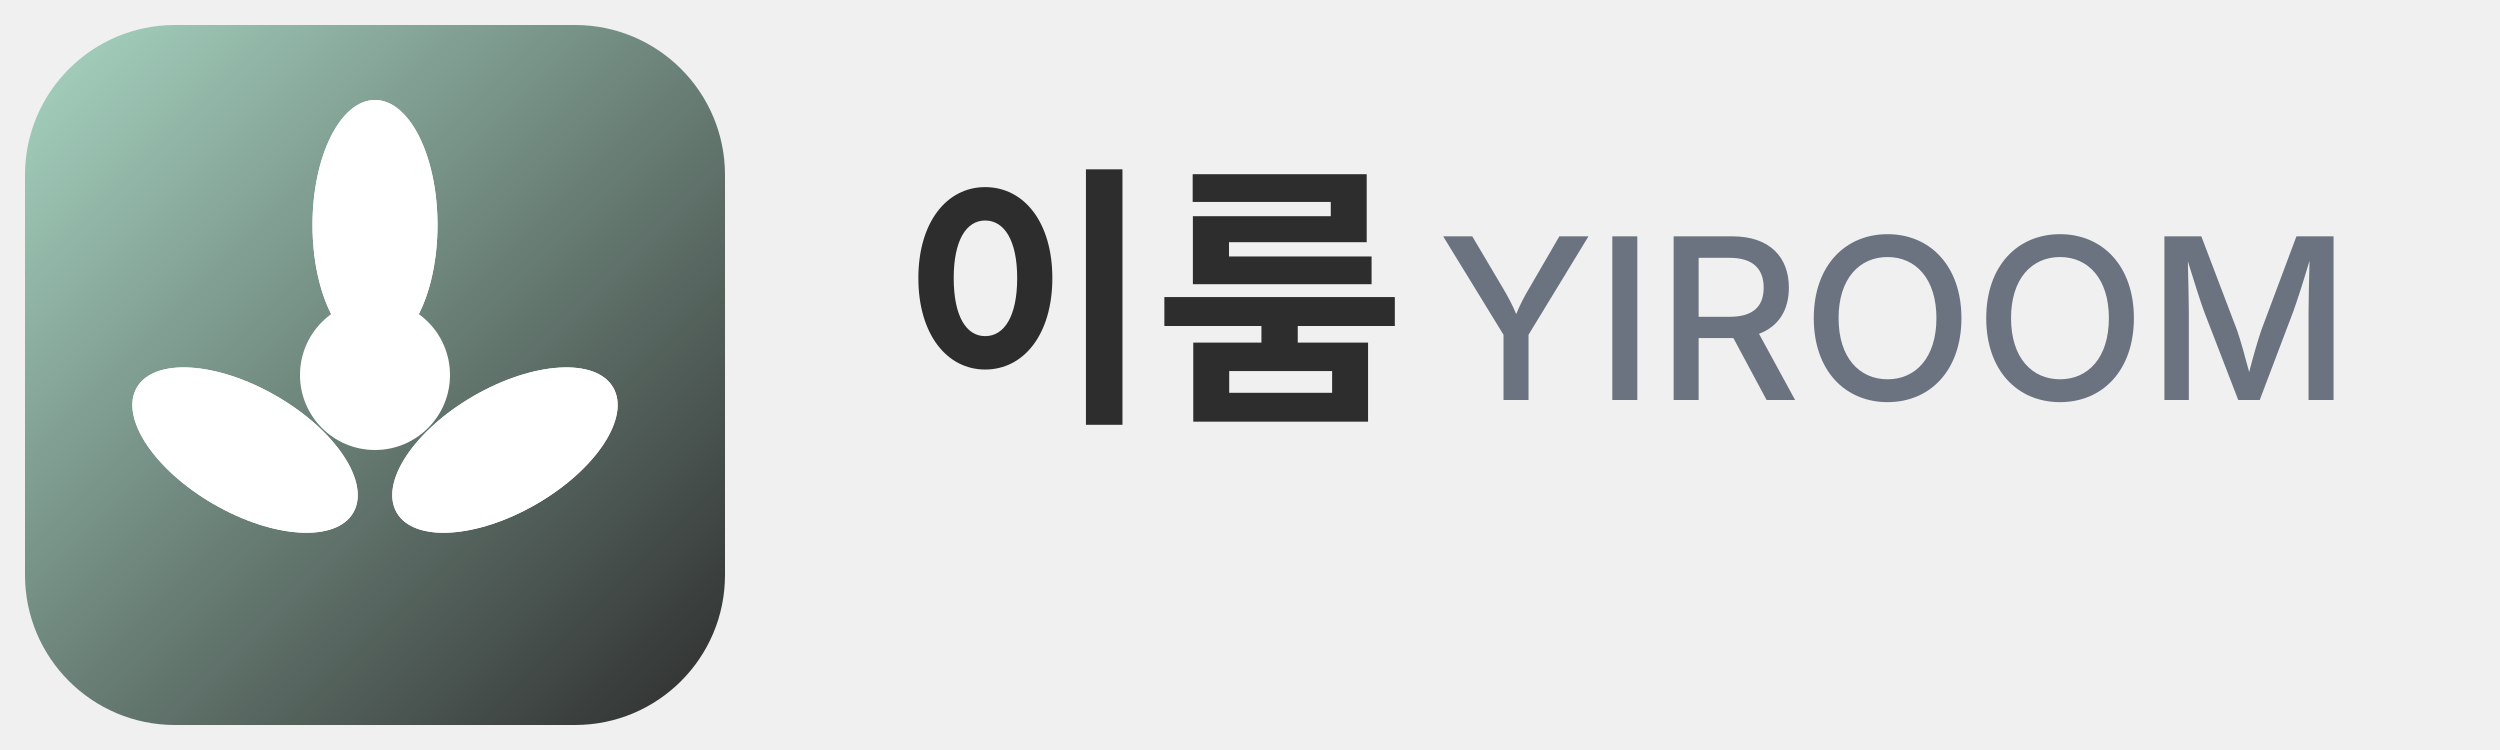
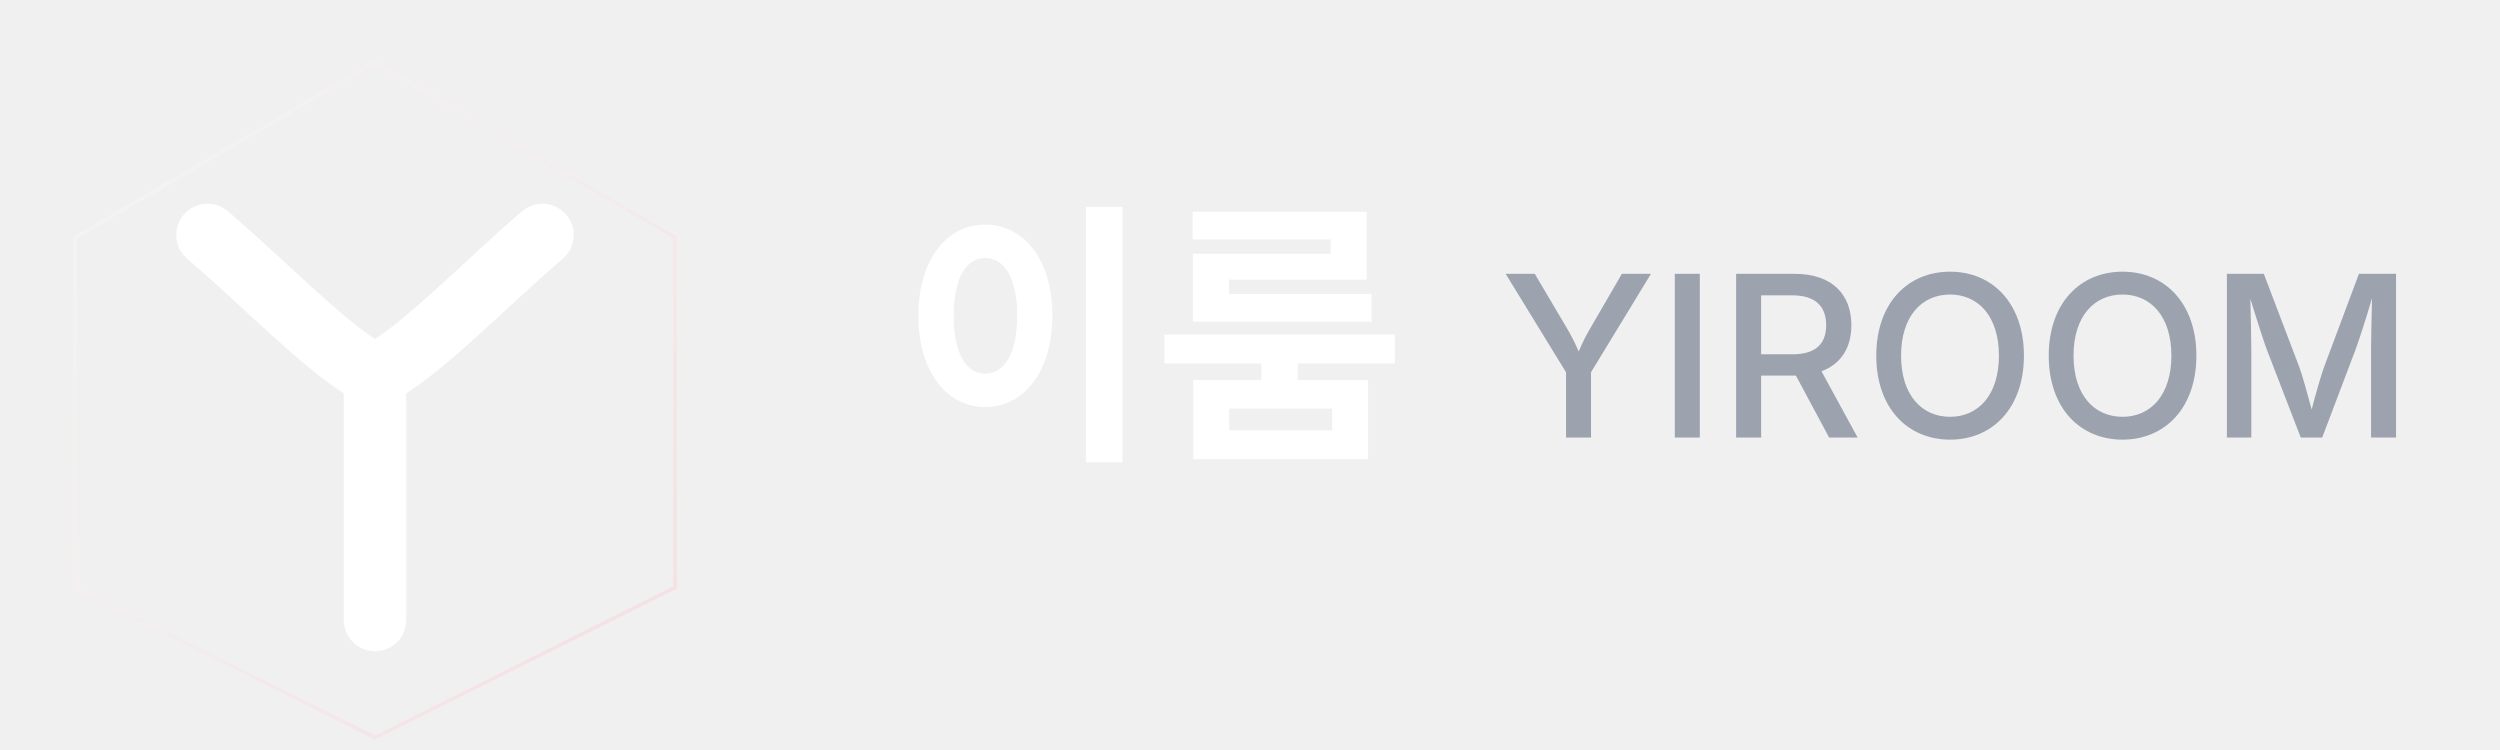
<svg xmlns="http://www.w3.org/2000/svg" width="200" height="60" viewBox="0 0 200 60">
  <defs>
-     <linearGradient id="neutralGradient" x1="0%" y1="0%" x2="100%" y2="100%">
-       <stop offset="0%" style="stop-color:#A8D5C2;stop-opacity:1" />
-       <stop offset="100%" style="stop-color:#2D2D2D;stop-opacity:1" />
+     <linearGradient id="luminousGrad" x1="0%" y1="0%" x2="100%" y2="100%">
+       <stop offset="0%" stop-color="#FFFFFF" />
+       <stop offset="50%" stop-color="#FDE6E9" />
+       <stop offset="100%" stop-color="#FFB6C1" />
    </linearGradient>
  </defs>
-   <rect x="2" y="2" width="56" height="56" rx="12" ry="12" fill="url(#neutralGradient)" />
-   <g transform="translate(30, 30)" fill="white">
-     <ellipse cx="0" cy="-12" rx="5" ry="10" />
-     <ellipse cx="10.4" cy="-6" rx="5" ry="10" transform="rotate(60)" />
-     <ellipse cx="10.4" cy="6" rx="5" ry="10" transform="rotate(120)" />
-     <ellipse cx="0" cy="12" rx="5" ry="10" transform="rotate(180)" />
-     <ellipse cx="-10.4" cy="6" rx="5" ry="10" transform="rotate(240)" />
-     <ellipse cx="-10.4" cy="-6" rx="5" ry="10" transform="rotate(300)" />
-     <circle cx="0" cy="0" r="6" />
+   <g transform="translate(2, 2)">
+     <path d="M28 3L52 17V45L28 57L4 45V17L28 3Z" stroke="url(#luminousGrad)" stroke-width="0.3" fill="none" opacity="0.3" />
+     <path d="M14.6 16.8C19.2 20.7 24.6 26.4 28 28C31.4 26.4 36.8 20.7 41.4 16.8M28 28V47.6" stroke="white" stroke-width="5" stroke-linecap="round" stroke-linejoin="round" fill="none" />
+     <circle cx="28" cy="28" r="1.8" fill="white" />
  </g>
-   <text x="72" y="32" font-family="'Pretendard', 'Apple SD Gothic Neo', sans-serif" font-size="22" font-weight="600" fill="#2D2D2D">이룸</text>
-   <text x="115" y="32" font-family="'Pretendard', 'Inter', sans-serif" font-size="18" font-weight="500" fill="#6B7280">YIROOM</text>
+   <text x="72" y="35" font-family="'Pretendard', 'Apple SD Gothic Neo', sans-serif" font-size="22" font-weight="600" fill="#FFFFFF">이룸</text>
+   <text x="120" y="35" font-family="'Pretendard', 'Inter', sans-serif" font-size="18" font-weight="500" fill="#9CA3AF">YIROOM</text>
</svg>
